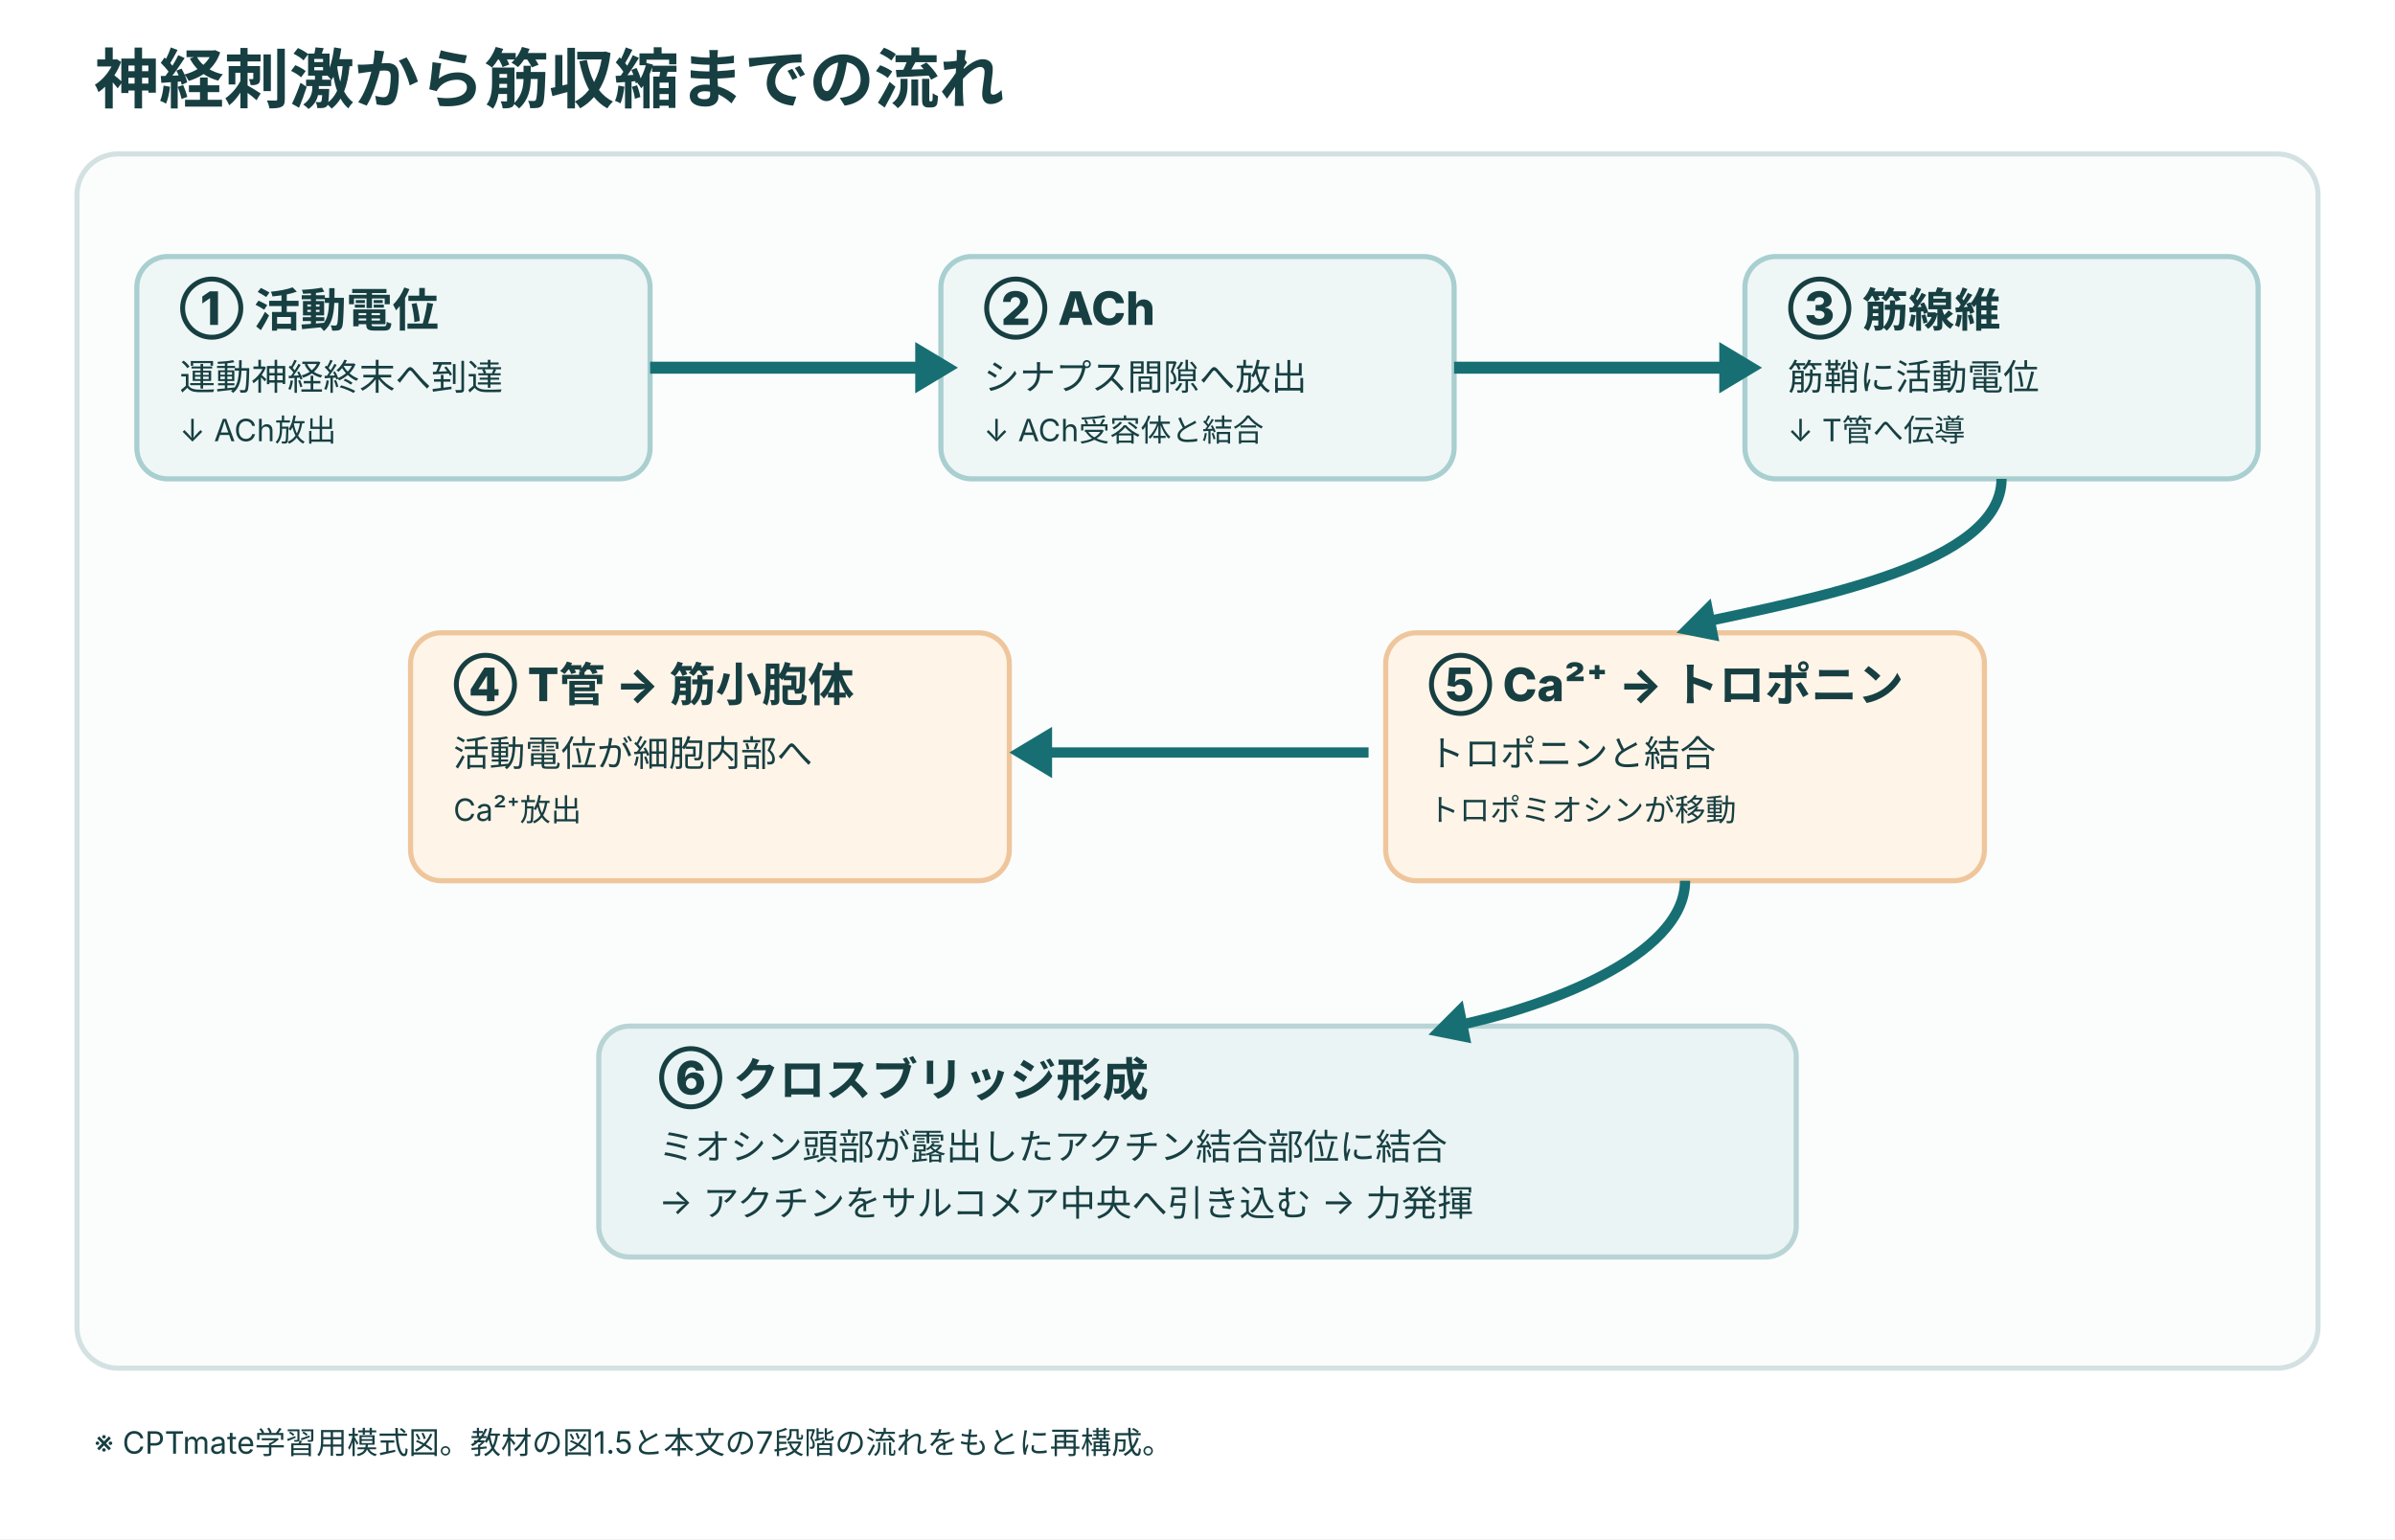
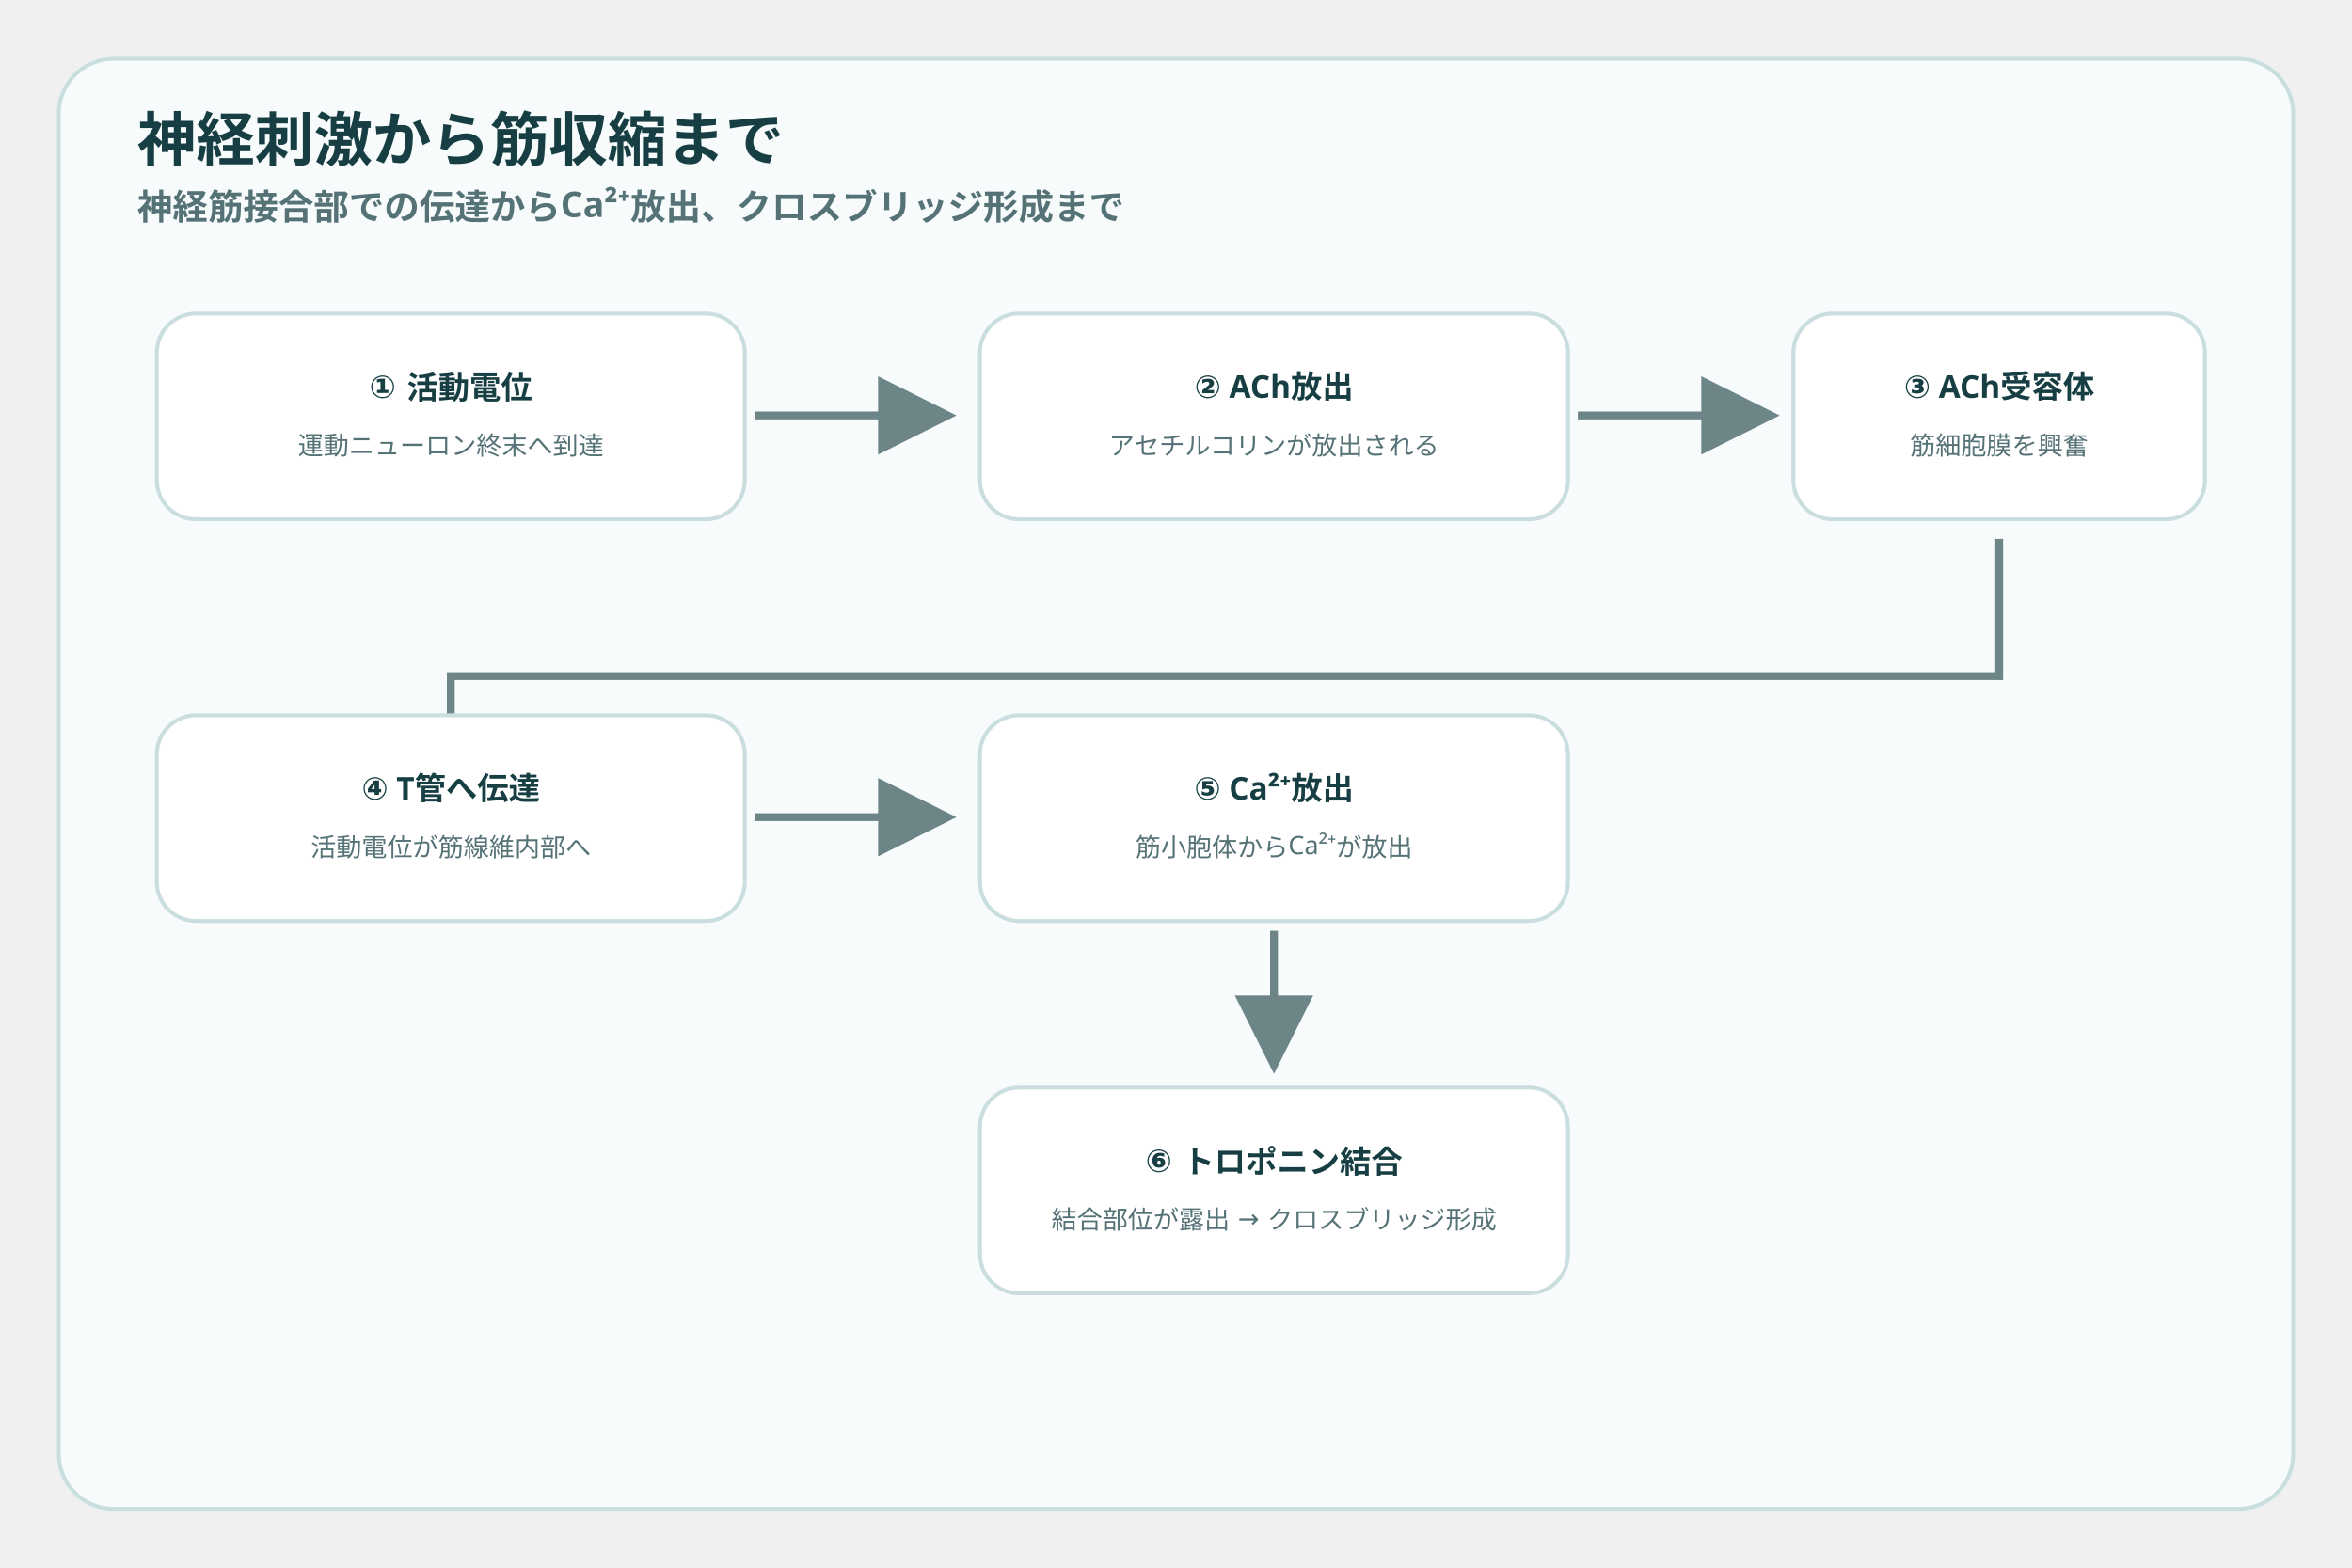
- <svg xmlns="http://www.w3.org/2000/svg" viewBox="0 0 1400 900">
-   <rect width="1400" height="900" fill="#fff" />
-   <style>.t{font-family:-apple-system,BlinkMacSystemFont,"Noto Sans JP","Yu Gothic",sans-serif;fill:#173f42}.h{font-size:38px;font-weight:800}.sh{font-size:27px;font-weight:800}.tx{font-size:21px}.sm{font-size:18px}.b{font-weight:800}.panel{fill:#fbfdfd;stroke:#d4e1e2;stroke-width:3}</style>
-   <text x="55" y="60" class="t h">神経刺激から筋収縮までの流れ</text>
-   <rect x="45" y="90" width="1310" height="710" rx="24" class="panel" />
-   <g>
-     <rect x="80" y="150" width="300" height="130" rx="18" fill="#eef7f6" stroke="#a9cfd0" stroke-width="3" />
-     <text x="105" y="190" class="t sh">① 活動電位</text>
-     <text x="105" y="228" class="t tx">運動神経終末へ到達</text>
-     <text x="105" y="258" class="t sm">↓ ACh放出</text>
-     <rect x="550" y="150" width="300" height="130" rx="18" fill="#eef7f6" stroke="#a9cfd0" stroke-width="3" />
-     <text x="575" y="190" class="t sh">② ACh</text>
-     <text x="575" y="228" class="t tx">シナプス間隙へ放出</text>
-     <text x="575" y="258" class="t sm">↓ ACh受容体と結合</text>
-     <rect x="1020" y="150" width="300" height="130" rx="18" fill="#eef7f6" stroke="#a9cfd0" stroke-width="3" />
-     <text x="1045" y="190" class="t sh">③ 筋線維</text>
-     <text x="1045" y="228" class="t tx">筋鞘に活動電位</text>
-     <text x="1045" y="258" class="t sm">↓ T管へ伝導</text>
+ <svg xmlns="http://www.w3.org/2000/svg" width="1200" height="800" viewBox="0 0 1200 800">
+   <defs>
+     <marker id="a" markerWidth="10" markerHeight="10" refX="8" refY="5" orient="auto">
+       <path d="M0,0 L10,5 L0,10 z" fill="#6d8587" />
+     </marker>
+   </defs>
+   <style>.title{font:700 30px sans-serif;fill:#173f43}.sub{font:600 18px sans-serif;fill:#557276}.label{font:600 16px sans-serif;fill:#173f43}.small{font:500 13px sans-serif;fill:#557276}.box{fill:#fff;stroke:#cbdedf;stroke-width:2}.teal{fill:#176b70}.green{stroke:#4c9f84}.blue{stroke:#2867a8}.orange{stroke:#d49b45}.red{stroke:#b54848}.purple{stroke:#76508c}.arrow{stroke:#6d8587;stroke-width:4;fill:none;marker-end:url(#a)}.thin{fill:none;stroke-width:4;stroke-linecap:round}</style>
+   <rect x="30" y="30" width="1140" height="740" rx="28" fill="#f7fbfb" stroke="#cbdedf" stroke-width="2" />
+   <text x="70" y="82" class="title">神経刺激から筋収縮まで</text>
+   <text x="70" y="112" class="sub">神経筋接合部での伝達からCa²⁺放出、クロスブリッジ形成まで</text>
+   <g transform="translate(80 160)">
+     <rect class="box" width="300" height="105" rx="20" />
+     <text x="150" y="43" text-anchor="middle" class="label">① 活動電位</text>
+     <text x="150" y="72" text-anchor="middle" class="small">運動ニューロン終末へ到達</text>
  </g>
-   <path d="M380 215 L540 215" stroke="#176f73" stroke-width="7" />
-   <polygon points="535,200 560,215 535,230" fill="#176f73" />
-   <path d="M850 215 L1010 215" stroke="#176f73" stroke-width="7" />
-   <polygon points="1005,200 1030,215 1005,230" fill="#176f73" />
-   <rect x="240" y="370" width="350" height="145" rx="18" fill="#fff4e8" stroke="#efc69c" stroke-width="3" />
-   <text x="265" y="410" class="t sh">④ T管 → 筋小胞体</text>
-   <text x="265" y="448" class="t tx">活動電位が細胞内部へ</text>
-   <text x="265" y="480" class="t sm">Ca²⁺放出</text>
-   <rect x="810" y="370" width="350" height="145" rx="18" fill="#fff4e8" stroke="#efc69c" stroke-width="3" />
-   <text x="835" y="410" class="t sh">⑤ Ca²⁺ → トロポニン</text>
-   <text x="835" y="448" class="t tx">トロポニンと結合</text>
-   <text x="835" y="480" class="t sm">トロポミオシンが移動</text>
-   <path d="M1170 280 C1170 330 1060 350 990 365" fill="none" stroke="#176f73" stroke-width="6" />
-   <polygon points="1000,350 980,370 1005,375" fill="#176f73" />
-   <path d="M800 440 L610 440" stroke="#176f73" stroke-width="6" />
-   <polygon points="615,425 590,440 615,455" fill="#176f73" />
-   <rect x="350" y="600" width="700" height="135" rx="18" fill="#eaf4f4" stroke="#b9d4d5" stroke-width="3" />
-   <text x="385" y="640" class="t sh">⑥ クロスブリッジ形成</text>
-   <text x="385" y="678" class="t tx">ミオシン頭部が露出したアクチン結合部位に結合</text>
-   <text x="385" y="710" class="t tx">→ アクチンをサルコメア中央へ引き込む → 力発揮</text>
-   <path d="M985 515 C985 560 900 590 850 600" fill="none" stroke="#176f73" stroke-width="6" />
-   <polygon points="855,585 835,605 860,610" fill="#176f73" />
-   <text x="55" y="850" class="t sm">※ CPTmate学習用模式図。教材の図1.5と本文の7段階の流れをもとに再構成。</text>
+   <path d="M385 212h95" class="arrow" />
+   <g transform="translate(500 160)">
+     <rect class="box" width="300" height="105" rx="20" />
+     <text x="150" y="43" text-anchor="middle" class="label">② ACh放出</text>
+     <text x="150" y="72" text-anchor="middle" class="small">アセチルコリンが放出される</text>
+   </g>
+   <path d="M805 212h95" class="arrow" />
+   <g transform="translate(915 160)">
+     <rect class="box" width="210" height="105" rx="20" />
+     <text x="105" y="43" text-anchor="middle" class="label">③ ACh受容体</text>
+     <text x="105" y="72" text-anchor="middle" class="small">筋細胞膜を興奮</text>
+   </g>
+   <path d="M1020 275v70H230v65" class="arrow" />
+   <g transform="translate(80 365)">
+     <rect class="box" width="300" height="105" rx="20" />
+     <text x="150" y="43" text-anchor="middle" class="label">④ T管へ伝達</text>
+     <text x="150" y="72" text-anchor="middle" class="small">活動電位が筋線維内部へ</text>
+   </g>
+   <path d="M385 417h95" class="arrow" />
+   <g transform="translate(500 365)">
+     <rect class="box" width="300" height="105" rx="20" />
+     <text x="150" y="43" text-anchor="middle" class="label">⑤ Ca²⁺放出</text>
+     <text x="150" y="72" text-anchor="middle" class="small">筋小胞体からCa²⁺が放出</text>
+   </g>
+   <path d="M650 475v65" class="arrow" />
+   <g transform="translate(500 555)">
+     <rect class="box" width="300" height="105" rx="20" />
+     <text x="150" y="43" text-anchor="middle" class="label">⑥ トロポニン結合</text>
+     <text x="150" y="72" text-anchor="middle" class="small">結合部位が露出 → クロスブリッジ形成</text>
+   </g>
</svg>
